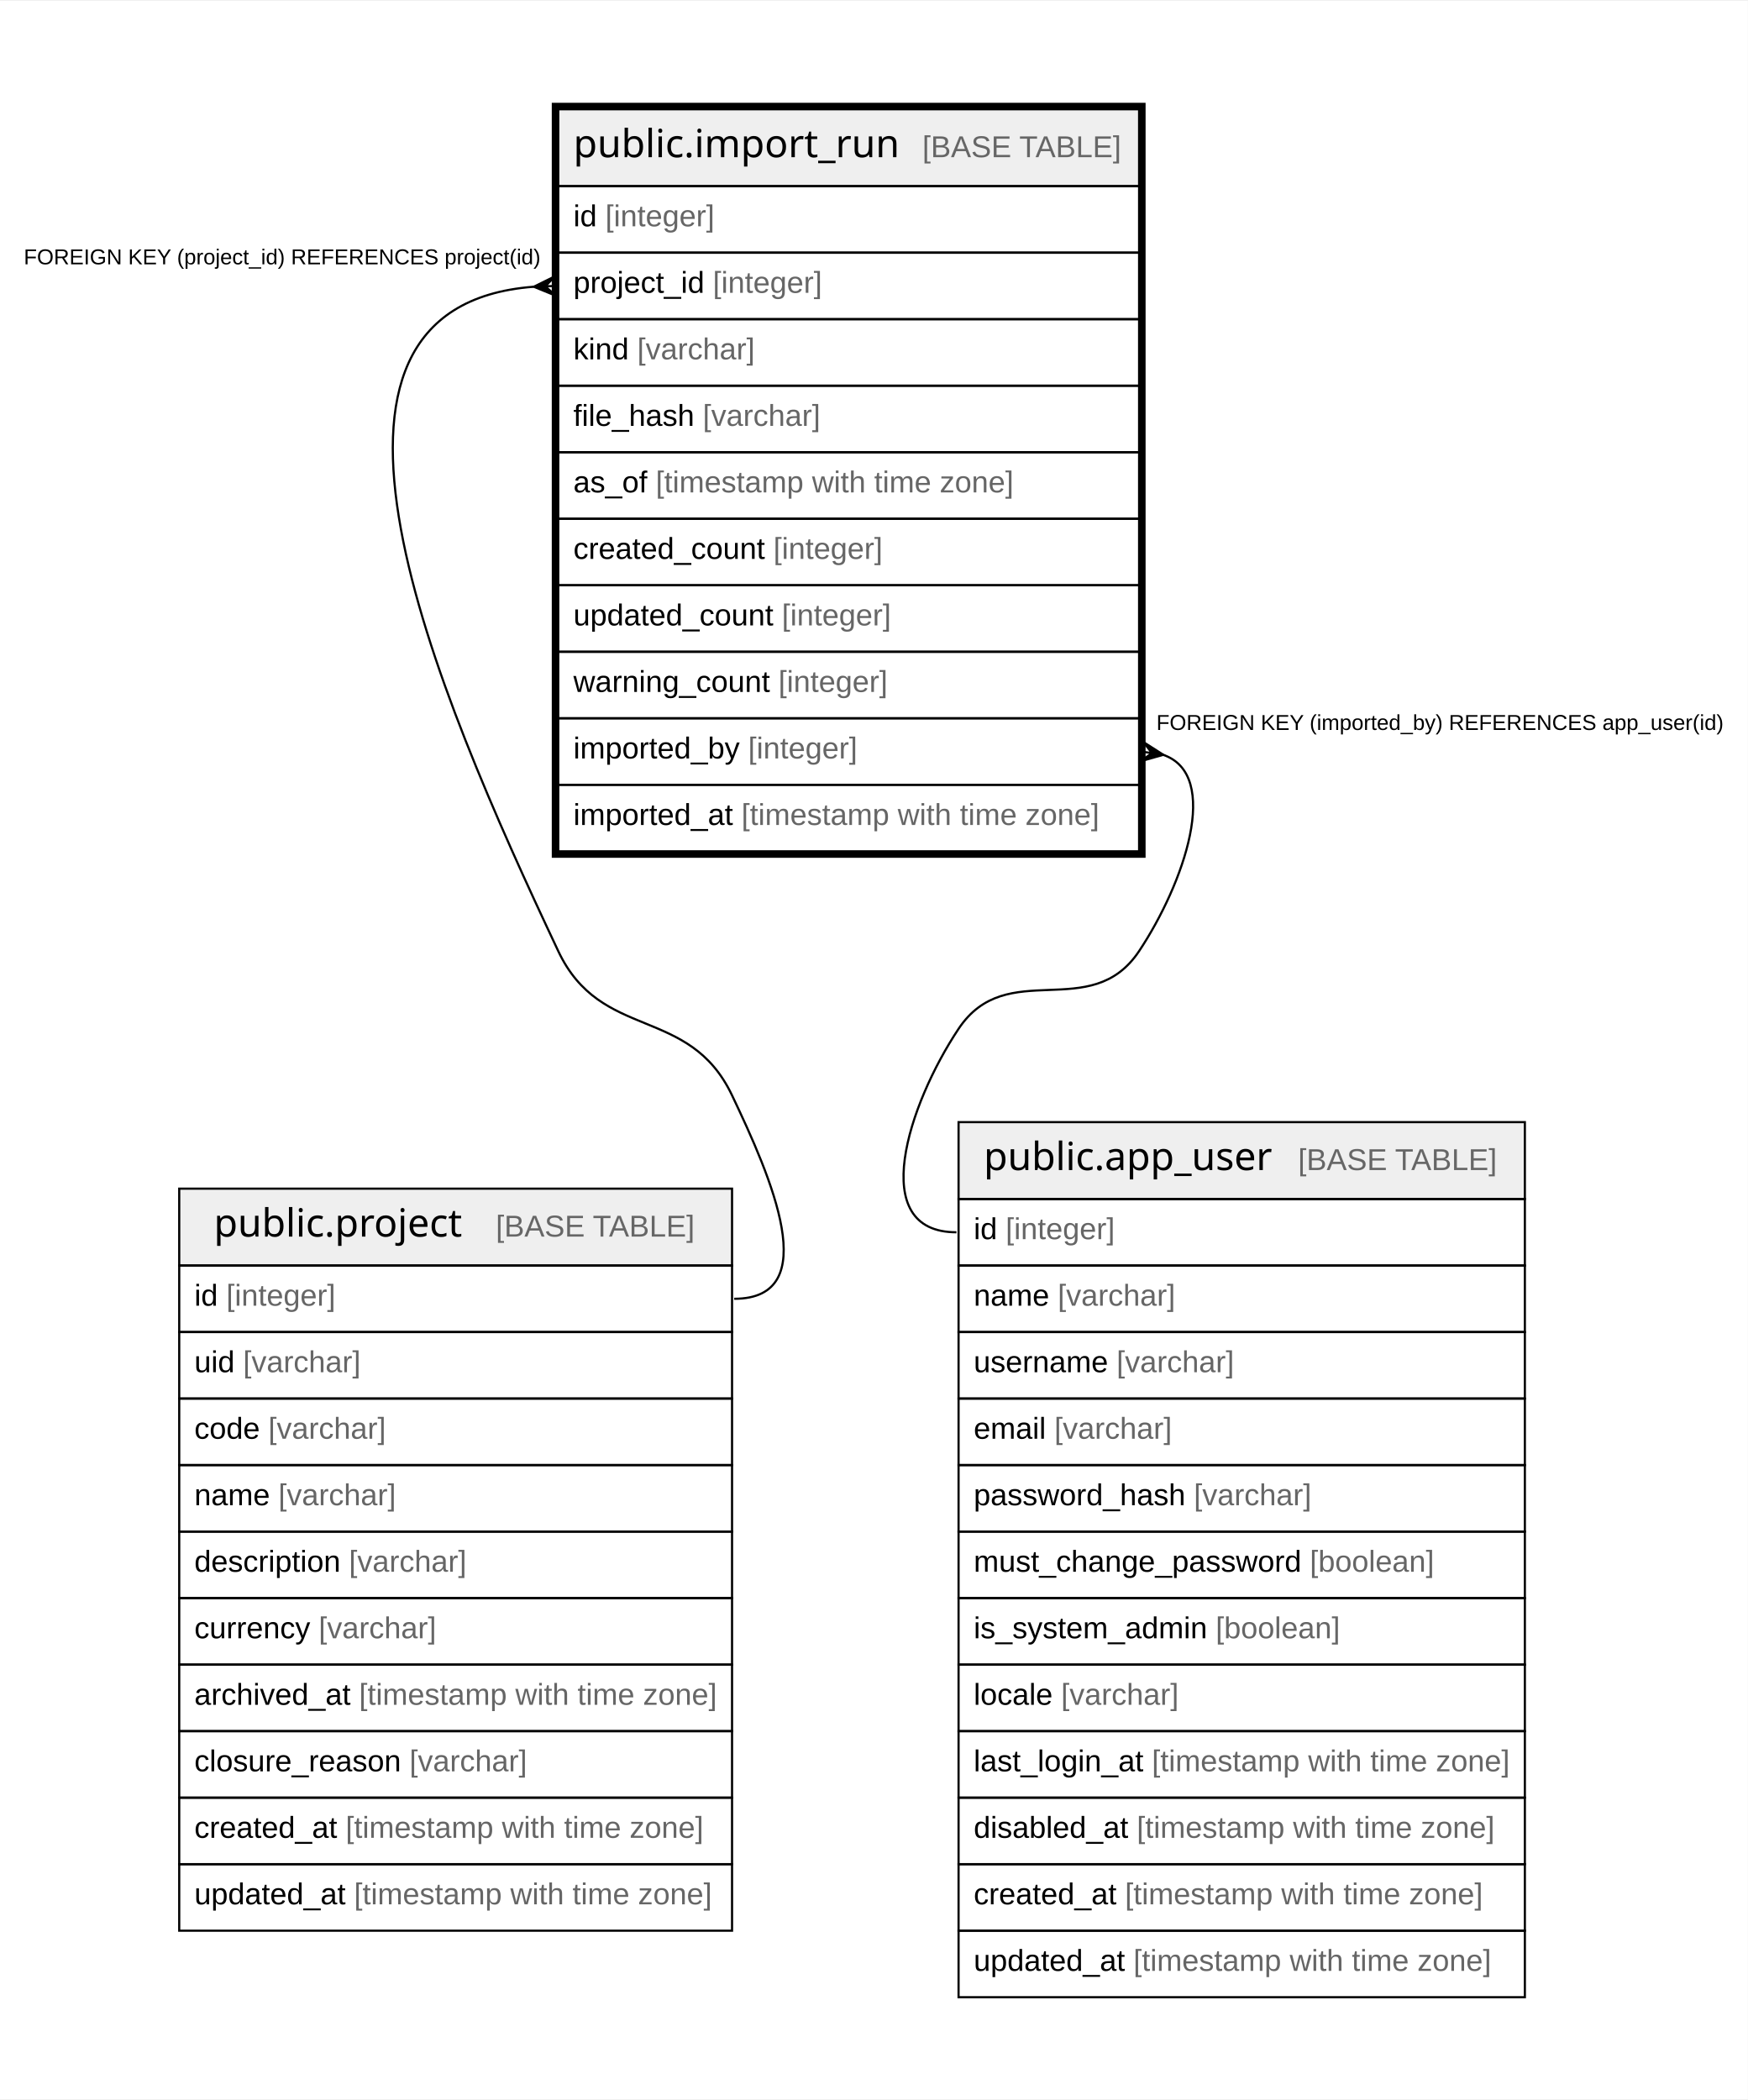
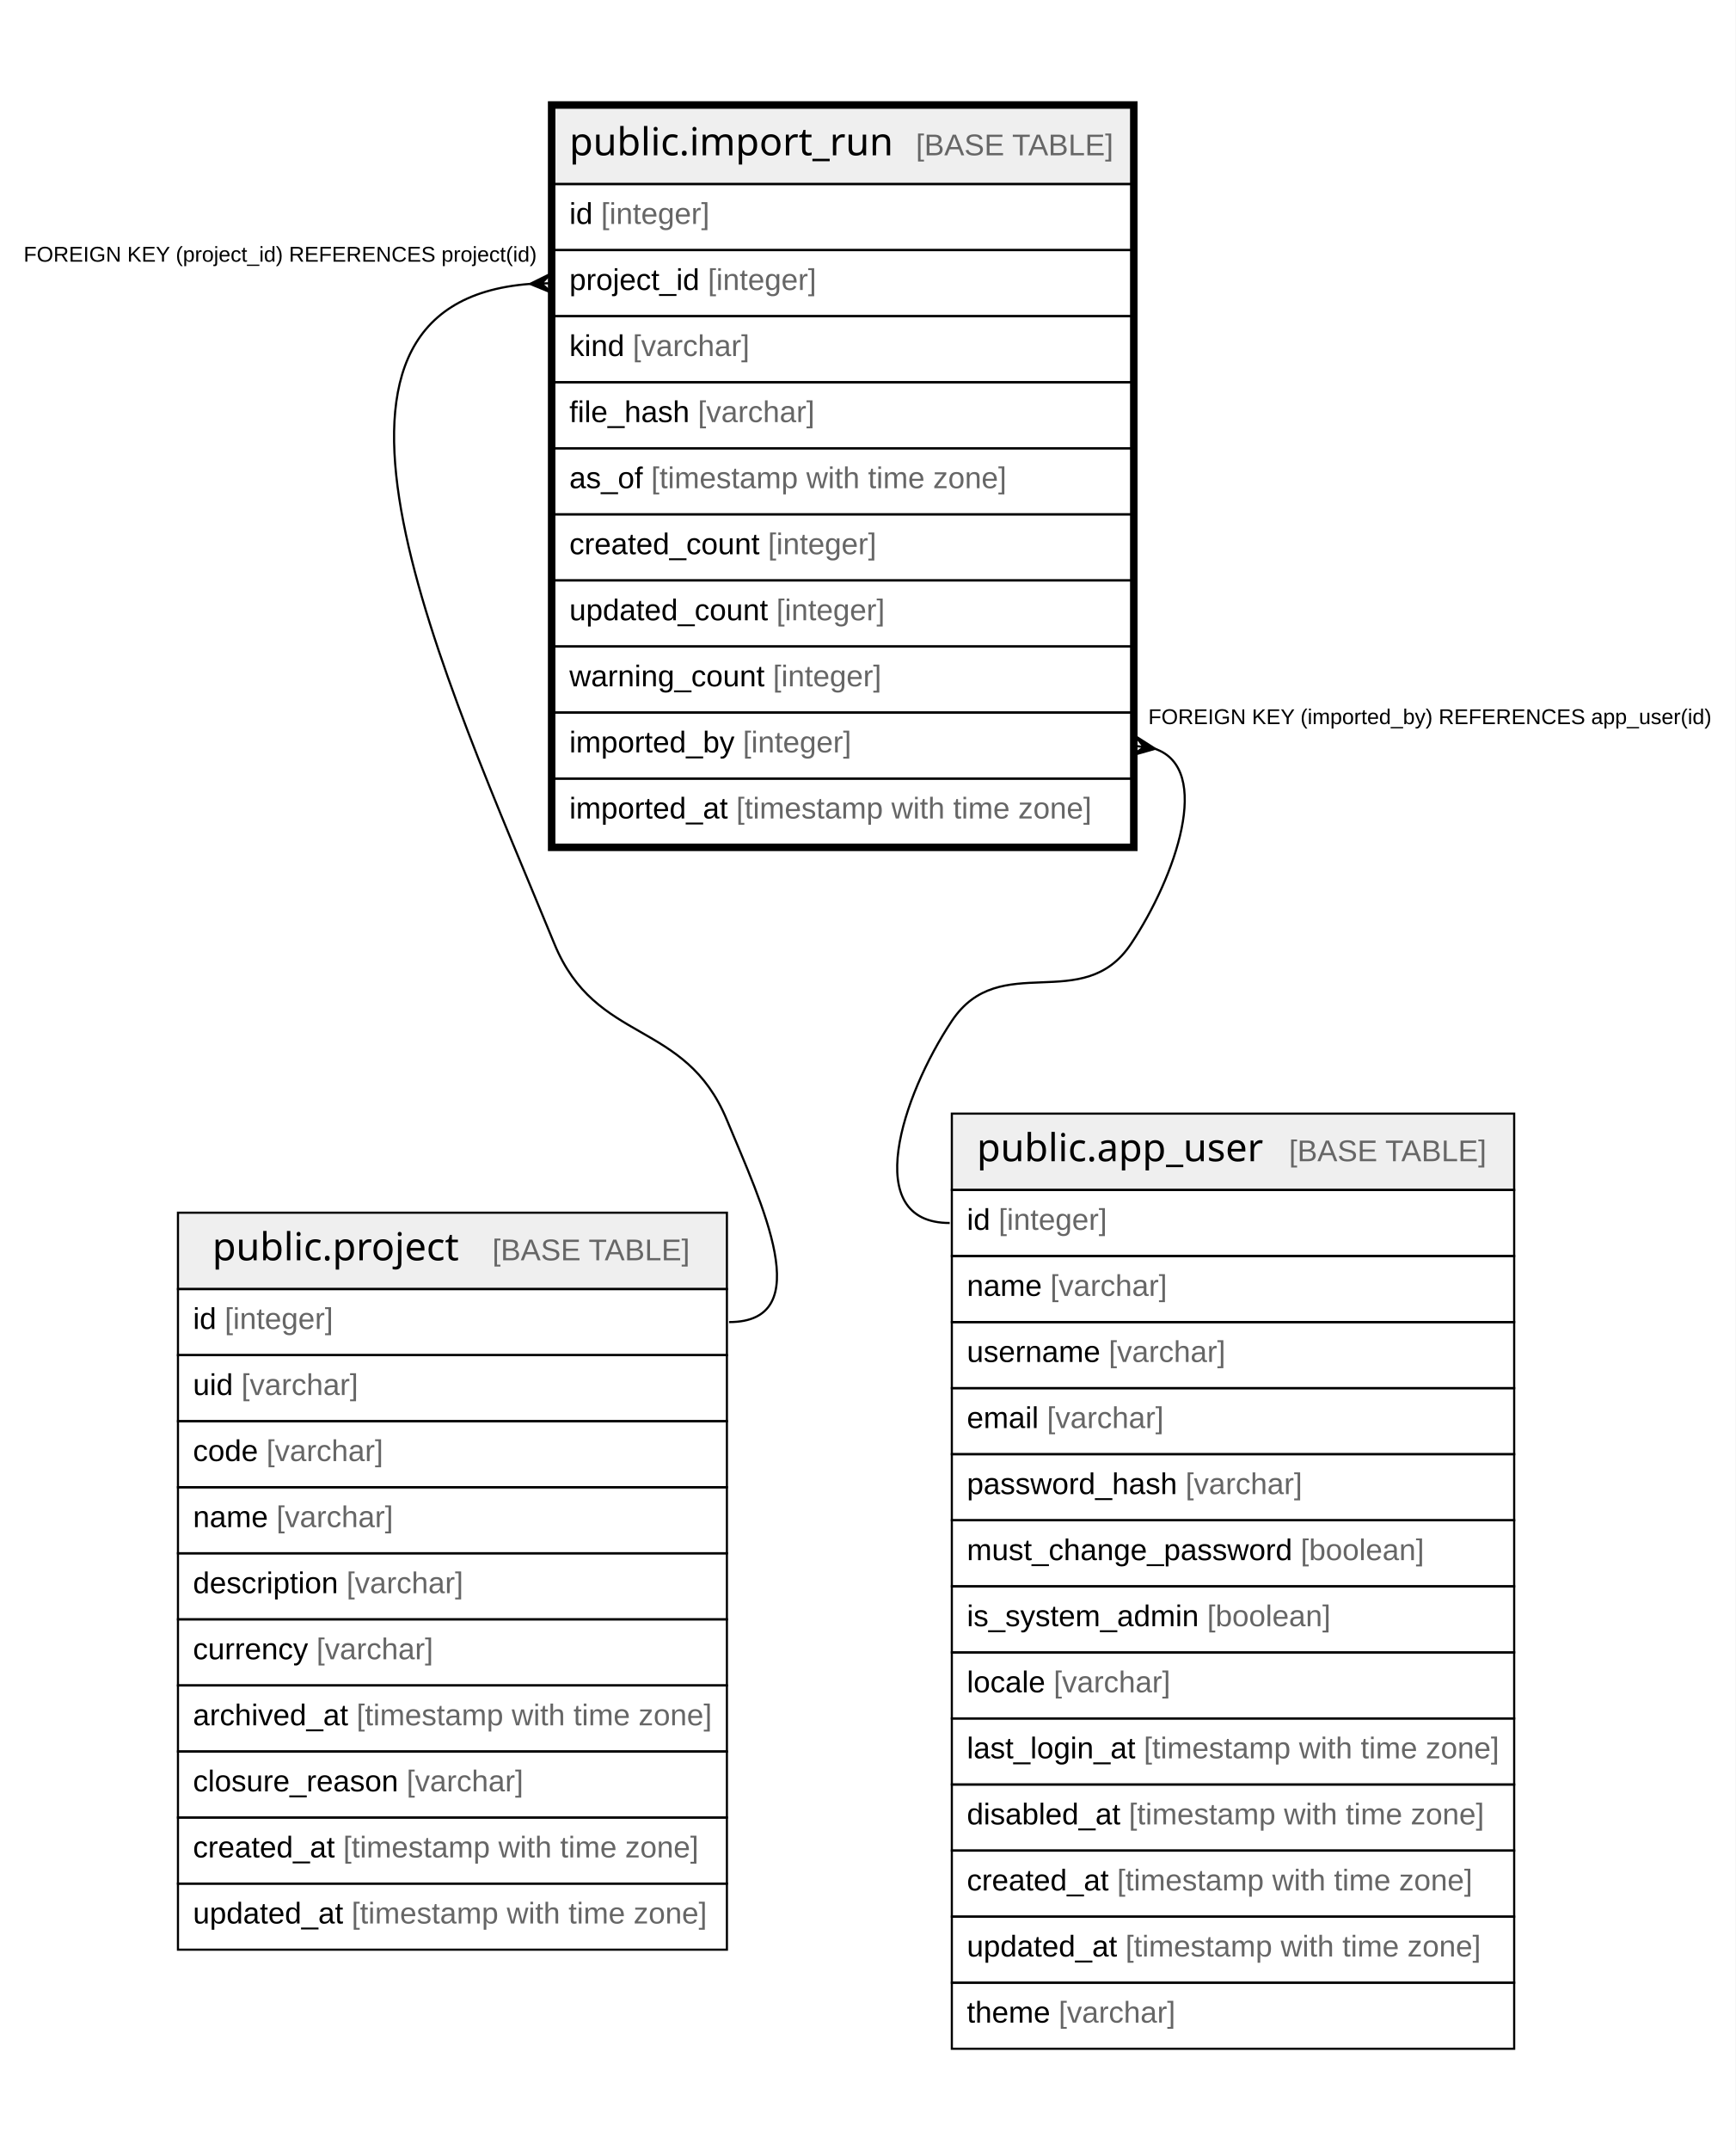
- <svg xmlns="http://www.w3.org/2000/svg" width="809pt" height="972pt" viewBox="0.00 0.00 809.33 971.60">
-   <g id="graph0" class="graph" transform="scale(1 1) rotate(0) translate(4 967.6)">
-     <polygon fill="white" stroke="none" points="-4,4 -4,-967.6 805.33,-967.6 805.33,4 -4,4" />
+ <svg xmlns="http://www.w3.org/2000/svg" width="809pt" height="1002pt" viewBox="0.00 0.00 809.33 1002.40">
+   <g id="graph0" class="graph" transform="scale(1 1) rotate(0) translate(4 998.4)">
+     <polygon fill="white" stroke="none" points="-4,4 -4,-998.4 805.33,-998.4 805.33,4 -4,4" />
    <g id="node1" class="node">
-       <polygon fill="#efefef" stroke="none" points="254.5,-881.8 254.5,-917.4 523.47,-917.4 523.47,-881.8 254.5,-881.8" />
-       <polygon fill="none" stroke="black" points="254.5,-881.8 254.5,-917.4 523.47,-917.4 523.47,-881.8 254.5,-881.8" />
-       <text text-anchor="start" x="261.5" y="-895.2" font-family="Arial Bold" font-size="18.00">public.import_run</text>
-       <text text-anchor="start" x="391.98" y="-895.2" font-family="Arial" font-size="14.00">    </text>
-       <text text-anchor="start" x="423.1" y="-895.2" font-family="Arial" font-size="14.00" fill="#666666">[BASE TABLE]</text>
+       <polygon fill="#efefef" stroke="none" points="254.5,-912.6 254.5,-948.2 523.47,-948.2 523.47,-912.6 254.5,-912.6" />
+       <polygon fill="none" stroke="black" points="254.5,-912.6 254.5,-948.2 523.47,-948.2 523.47,-912.6 254.5,-912.6" />
+       <text text-anchor="start" x="261.5" y="-926" font-family="Arial Bold" font-size="18.00">public.import_run</text>
+       <text text-anchor="start" x="391.98" y="-926" font-family="Arial" font-size="14.00">    </text>
+       <text text-anchor="start" x="423.1" y="-926" font-family="Arial" font-size="14.00" fill="#666666">[BASE TABLE]</text>
+       <polygon fill="none" stroke="black" points="254.5,-881.8 254.5,-912.6 523.47,-912.6 523.47,-881.8 254.5,-881.8" />
+       <text text-anchor="start" x="261.5" y="-894" font-family="Arial" font-size="14.00">id </text>
+       <text text-anchor="start" x="276.29" y="-894" font-family="Arial" font-size="14.00" fill="#666666">[integer]</text>
      <polygon fill="none" stroke="black" points="254.5,-851 254.5,-881.8 523.47,-881.8 523.47,-851 254.5,-851" />
-       <text text-anchor="start" x="261.5" y="-863.2" font-family="Arial" font-size="14.00">id </text>
-       <text text-anchor="start" x="276.29" y="-863.2" font-family="Arial" font-size="14.00" fill="#666666">[integer]</text>
+       <text text-anchor="start" x="261.5" y="-863.2" font-family="Arial" font-size="14.00">project_id </text>
+       <text text-anchor="start" x="326.09" y="-863.2" font-family="Arial" font-size="14.00" fill="#666666">[integer]</text>
      <polygon fill="none" stroke="black" points="254.5,-820.2 254.5,-851 523.47,-851 523.47,-820.2 254.5,-820.2" />
-       <text text-anchor="start" x="261.5" y="-832.4" font-family="Arial" font-size="14.00">project_id </text>
-       <text text-anchor="start" x="326.09" y="-832.4" font-family="Arial" font-size="14.00" fill="#666666">[integer]</text>
+       <text text-anchor="start" x="261.5" y="-832.4" font-family="Arial" font-size="14.00">kind </text>
+       <text text-anchor="start" x="291.07" y="-832.4" font-family="Arial" font-size="14.00" fill="#666666">[varchar]</text>
      <polygon fill="none" stroke="black" points="254.5,-789.4 254.5,-820.2 523.47,-820.2 523.47,-789.4 254.5,-789.4" />
-       <text text-anchor="start" x="261.5" y="-801.6" font-family="Arial" font-size="14.00">kind </text>
-       <text text-anchor="start" x="291.07" y="-801.6" font-family="Arial" font-size="14.00" fill="#666666">[varchar]</text>
+       <text text-anchor="start" x="261.5" y="-801.6" font-family="Arial" font-size="14.00">file_hash </text>
+       <text text-anchor="start" x="321.43" y="-801.6" font-family="Arial" font-size="14.00" fill="#666666">[varchar]</text>
      <polygon fill="none" stroke="black" points="254.5,-758.6 254.5,-789.4 523.47,-789.4 523.47,-758.6 254.5,-758.6" />
-       <text text-anchor="start" x="261.5" y="-770.8" font-family="Arial" font-size="14.00">file_hash </text>
-       <text text-anchor="start" x="321.43" y="-770.8" font-family="Arial" font-size="14.00" fill="#666666">[varchar]</text>
+       <text text-anchor="start" x="261.5" y="-770.8" font-family="Arial" font-size="14.00">as_of </text>
+       <text text-anchor="start" x="299.64" y="-770.8" font-family="Arial" font-size="14.00" fill="#666666">[timestamp with time zone]</text>
      <polygon fill="none" stroke="black" points="254.5,-727.8 254.5,-758.6 523.47,-758.6 523.47,-727.8 254.5,-727.8" />
-       <text text-anchor="start" x="261.5" y="-740" font-family="Arial" font-size="14.00">as_of </text>
-       <text text-anchor="start" x="299.64" y="-740" font-family="Arial" font-size="14.00" fill="#666666">[timestamp with time zone]</text>
+       <text text-anchor="start" x="261.5" y="-740" font-family="Arial" font-size="14.00">created_count </text>
+       <text text-anchor="start" x="354.12" y="-740" font-family="Arial" font-size="14.00" fill="#666666">[integer]</text>
      <polygon fill="none" stroke="black" points="254.5,-697 254.5,-727.8 523.47,-727.8 523.47,-697 254.5,-697" />
-       <text text-anchor="start" x="261.5" y="-709.2" font-family="Arial" font-size="14.00">created_count </text>
-       <text text-anchor="start" x="354.12" y="-709.2" font-family="Arial" font-size="14.00" fill="#666666">[integer]</text>
+       <text text-anchor="start" x="261.5" y="-709.2" font-family="Arial" font-size="14.00">updated_count </text>
+       <text text-anchor="start" x="358.03" y="-709.2" font-family="Arial" font-size="14.00" fill="#666666">[integer]</text>
      <polygon fill="none" stroke="black" points="254.5,-666.2 254.5,-697 523.47,-697 523.47,-666.2 254.5,-666.2" />
-       <text text-anchor="start" x="261.5" y="-678.4" font-family="Arial" font-size="14.00">updated_count </text>
-       <text text-anchor="start" x="358.03" y="-678.4" font-family="Arial" font-size="14.00" fill="#666666">[integer]</text>
+       <text text-anchor="start" x="261.5" y="-678.4" font-family="Arial" font-size="14.00">warning_count </text>
+       <text text-anchor="start" x="356.45" y="-678.4" font-family="Arial" font-size="14.00" fill="#666666">[integer]</text>
      <polygon fill="none" stroke="black" points="254.5,-635.4 254.5,-666.2 523.47,-666.2 523.47,-635.4 254.5,-635.4" />
-       <text text-anchor="start" x="261.5" y="-647.6" font-family="Arial" font-size="14.00">warning_count </text>
-       <text text-anchor="start" x="356.45" y="-647.6" font-family="Arial" font-size="14.00" fill="#666666">[integer]</text>
+       <text text-anchor="start" x="261.5" y="-647.6" font-family="Arial" font-size="14.00">imported_by </text>
+       <text text-anchor="start" x="342.43" y="-647.6" font-family="Arial" font-size="14.00" fill="#666666">[integer]</text>
      <polygon fill="none" stroke="black" points="254.5,-604.6 254.5,-635.4 523.47,-635.4 523.47,-604.6 254.5,-604.6" />
-       <text text-anchor="start" x="261.5" y="-616.8" font-family="Arial" font-size="14.00">imported_by </text>
-       <text text-anchor="start" x="342.43" y="-616.8" font-family="Arial" font-size="14.00" fill="#666666">[integer]</text>
-       <polygon fill="none" stroke="black" points="254.5,-573.8 254.5,-604.6 523.47,-604.6 523.47,-573.8 254.5,-573.8" />
-       <text text-anchor="start" x="261.5" y="-586" font-family="Arial" font-size="14.00">imported_at </text>
-       <text text-anchor="start" x="339.32" y="-586" font-family="Arial" font-size="14.00" fill="#666666">[timestamp with time zone]</text>
-       <polygon fill="none" stroke="black" stroke-width="3" points="253,-572.3 253,-918.9 524.97,-918.9 524.97,-572.3 253,-572.3" />
+       <text text-anchor="start" x="261.5" y="-616.8" font-family="Arial" font-size="14.00">imported_at </text>
+       <text text-anchor="start" x="339.32" y="-616.8" font-family="Arial" font-size="14.00" fill="#666666">[timestamp with time zone]</text>
+       <polygon fill="none" stroke="black" stroke-width="3" points="253,-603.1 253,-949.7 524.97,-949.7 524.97,-603.1 253,-603.1" />
    </g>
    <g id="node2" class="node">
-       <polygon fill="#efefef" stroke="none" points="78.99,-382 78.99,-417.6 334.98,-417.6 334.98,-382 78.99,-382" />
-       <polygon fill="none" stroke="black" points="78.99,-382 78.99,-417.6 334.98,-417.6 334.98,-382 78.99,-382" />
-       <text text-anchor="start" x="95.01" y="-395.4" font-family="Arial Bold" font-size="18.00">public.project</text>
-       <text text-anchor="start" x="194.48" y="-395.4" font-family="Arial" font-size="14.00">    </text>
-       <text text-anchor="start" x="225.59" y="-395.4" font-family="Arial" font-size="14.00" fill="#666666">[BASE TABLE]</text>
-       <polygon fill="none" stroke="black" points="78.99,-351.2 78.99,-382 334.98,-382 334.98,-351.2 78.99,-351.2" />
-       <text text-anchor="start" x="85.99" y="-363.4" font-family="Arial" font-size="14.00">id </text>
-       <text text-anchor="start" x="100.78" y="-363.4" font-family="Arial" font-size="14.00" fill="#666666">[integer]</text>
-       <polygon fill="none" stroke="black" points="78.99,-320.4 78.99,-351.2 334.98,-351.2 334.98,-320.4 78.99,-320.4" />
-       <text text-anchor="start" x="85.99" y="-332.6" font-family="Arial" font-size="14.00">uid </text>
-       <text text-anchor="start" x="108.56" y="-332.6" font-family="Arial" font-size="14.00" fill="#666666">[varchar]</text>
-       <polygon fill="none" stroke="black" points="78.99,-289.6 78.99,-320.4 334.98,-320.4 334.98,-289.6 78.99,-289.6" />
-       <text text-anchor="start" x="85.99" y="-301.8" font-family="Arial" font-size="14.00">code </text>
-       <text text-anchor="start" x="120.24" y="-301.8" font-family="Arial" font-size="14.00" fill="#666666">[varchar]</text>
-       <polygon fill="none" stroke="black" points="78.99,-258.8 78.99,-289.6 334.98,-289.6 334.98,-258.8 78.99,-258.8" />
-       <text text-anchor="start" x="85.99" y="-271" font-family="Arial" font-size="14.00">name </text>
-       <text text-anchor="start" x="124.9" y="-271" font-family="Arial" font-size="14.00" fill="#666666">[varchar]</text>
-       <polygon fill="none" stroke="black" points="78.99,-228 78.99,-258.8 334.98,-258.8 334.98,-228 78.99,-228" />
-       <text text-anchor="start" x="85.99" y="-240.2" font-family="Arial" font-size="14.00">description </text>
-       <text text-anchor="start" x="157.58" y="-240.2" font-family="Arial" font-size="14.00" fill="#666666">[varchar]</text>
-       <polygon fill="none" stroke="black" points="78.99,-197.2 78.99,-228 334.98,-228 334.98,-197.2 78.99,-197.2" />
-       <text text-anchor="start" x="85.99" y="-209.4" font-family="Arial" font-size="14.00">currency </text>
-       <text text-anchor="start" x="143.56" y="-209.4" font-family="Arial" font-size="14.00" fill="#666666">[varchar]</text>
-       <polygon fill="none" stroke="black" points="78.99,-166.4 78.99,-197.2 334.98,-197.2 334.98,-166.4 78.99,-166.4" />
-       <text text-anchor="start" x="85.99" y="-178.6" font-family="Arial" font-size="14.00">archived_at </text>
-       <text text-anchor="start" x="162.26" y="-178.6" font-family="Arial" font-size="14.00" fill="#666666">[timestamp with time zone]</text>
-       <polygon fill="none" stroke="black" points="78.99,-135.6 78.99,-166.4 334.98,-166.4 334.98,-135.6 78.99,-135.6" />
-       <text text-anchor="start" x="85.99" y="-147.8" font-family="Arial" font-size="14.00">closure_reason </text>
-       <text text-anchor="start" x="185.6" y="-147.8" font-family="Arial" font-size="14.00" fill="#666666">[varchar]</text>
-       <polygon fill="none" stroke="black" points="78.99,-104.8 78.99,-135.6 334.98,-135.6 334.98,-104.8 78.99,-104.8" />
-       <text text-anchor="start" x="85.99" y="-117" font-family="Arial" font-size="14.00">created_at </text>
-       <text text-anchor="start" x="156.04" y="-117" font-family="Arial" font-size="14.00" fill="#666666">[timestamp with time zone]</text>
-       <polygon fill="none" stroke="black" points="78.99,-74 78.99,-104.8 334.98,-104.8 334.98,-74 78.99,-74" />
-       <text text-anchor="start" x="85.99" y="-86.2" font-family="Arial" font-size="14.00">updated_at </text>
-       <text text-anchor="start" x="159.95" y="-86.2" font-family="Arial" font-size="14.00" fill="#666666">[timestamp with time zone]</text>
+       <polygon fill="#efefef" stroke="none" points="78.99,-397.4 78.99,-433 334.98,-433 334.98,-397.4 78.99,-397.4" />
+       <polygon fill="none" stroke="black" points="78.99,-397.4 78.99,-433 334.98,-433 334.98,-397.4 78.99,-397.4" />
+       <text text-anchor="start" x="95.01" y="-410.8" font-family="Arial Bold" font-size="18.00">public.project</text>
+       <text text-anchor="start" x="194.48" y="-410.8" font-family="Arial" font-size="14.00">    </text>
+       <text text-anchor="start" x="225.59" y="-410.8" font-family="Arial" font-size="14.00" fill="#666666">[BASE TABLE]</text>
+       <polygon fill="none" stroke="black" points="78.99,-366.6 78.99,-397.4 334.98,-397.4 334.98,-366.6 78.99,-366.6" />
+       <text text-anchor="start" x="85.99" y="-378.8" font-family="Arial" font-size="14.00">id </text>
+       <text text-anchor="start" x="100.78" y="-378.8" font-family="Arial" font-size="14.00" fill="#666666">[integer]</text>
+       <polygon fill="none" stroke="black" points="78.99,-335.8 78.99,-366.6 334.98,-366.6 334.98,-335.8 78.99,-335.8" />
+       <text text-anchor="start" x="85.99" y="-348" font-family="Arial" font-size="14.00">uid </text>
+       <text text-anchor="start" x="108.56" y="-348" font-family="Arial" font-size="14.00" fill="#666666">[varchar]</text>
+       <polygon fill="none" stroke="black" points="78.99,-305 78.99,-335.8 334.98,-335.8 334.98,-305 78.99,-305" />
+       <text text-anchor="start" x="85.99" y="-317.2" font-family="Arial" font-size="14.00">code </text>
+       <text text-anchor="start" x="120.24" y="-317.2" font-family="Arial" font-size="14.00" fill="#666666">[varchar]</text>
+       <polygon fill="none" stroke="black" points="78.99,-274.2 78.99,-305 334.98,-305 334.98,-274.2 78.99,-274.2" />
+       <text text-anchor="start" x="85.99" y="-286.4" font-family="Arial" font-size="14.00">name </text>
+       <text text-anchor="start" x="124.9" y="-286.4" font-family="Arial" font-size="14.00" fill="#666666">[varchar]</text>
+       <polygon fill="none" stroke="black" points="78.99,-243.4 78.99,-274.2 334.98,-274.2 334.98,-243.4 78.99,-243.4" />
+       <text text-anchor="start" x="85.99" y="-255.6" font-family="Arial" font-size="14.00">description </text>
+       <text text-anchor="start" x="157.58" y="-255.6" font-family="Arial" font-size="14.00" fill="#666666">[varchar]</text>
+       <polygon fill="none" stroke="black" points="78.99,-212.6 78.99,-243.4 334.98,-243.4 334.98,-212.6 78.99,-212.6" />
+       <text text-anchor="start" x="85.99" y="-224.8" font-family="Arial" font-size="14.00">currency </text>
+       <text text-anchor="start" x="143.56" y="-224.8" font-family="Arial" font-size="14.00" fill="#666666">[varchar]</text>
+       <polygon fill="none" stroke="black" points="78.99,-181.8 78.99,-212.6 334.98,-212.6 334.98,-181.8 78.99,-181.8" />
+       <text text-anchor="start" x="85.99" y="-194" font-family="Arial" font-size="14.00">archived_at </text>
+       <text text-anchor="start" x="162.26" y="-194" font-family="Arial" font-size="14.00" fill="#666666">[timestamp with time zone]</text>
+       <polygon fill="none" stroke="black" points="78.99,-151 78.99,-181.8 334.98,-181.8 334.98,-151 78.99,-151" />
+       <text text-anchor="start" x="85.99" y="-163.2" font-family="Arial" font-size="14.00">closure_reason </text>
+       <text text-anchor="start" x="185.6" y="-163.2" font-family="Arial" font-size="14.00" fill="#666666">[varchar]</text>
+       <polygon fill="none" stroke="black" points="78.99,-120.2 78.99,-151 334.98,-151 334.98,-120.2 78.99,-120.2" />
+       <text text-anchor="start" x="85.99" y="-132.4" font-family="Arial" font-size="14.00">created_at </text>
+       <text text-anchor="start" x="156.04" y="-132.4" font-family="Arial" font-size="14.00" fill="#666666">[timestamp with time zone]</text>
+       <polygon fill="none" stroke="black" points="78.99,-89.4 78.99,-120.2 334.98,-120.2 334.98,-89.4 78.99,-89.4" />
+       <text text-anchor="start" x="85.99" y="-101.6" font-family="Arial" font-size="14.00">updated_at </text>
+       <text text-anchor="start" x="159.95" y="-101.6" font-family="Arial" font-size="14.00" fill="#666666">[timestamp with time zone]</text>
    </g>
    <g id="edge1" class="edge">
-       <path fill="none" stroke="black" d="M243.12,-835.22C120.79,-825.93 197.66,-648.15 254.5,-527.6 274.33,-485.55 315,-502.77 334.98,-460.8 352.98,-423 377.85,-366.6 335.98,-366.6" />
-       <polygon fill="black" stroke="black" points="243.17,-835.22 253,-840.08 248.51,-835.42 252.83,-835.58 252.83,-835.58 252.83,-835.58 248.51,-835.42 253.33,-831.09 243.17,-835.22" />
-       <text text-anchor="start" x="7" y="-845.6" font-family="Arial" font-size="10.00">FOREIGN KEY (project_id) REFERENCES project(id)</text>
+       <path fill="none" stroke="black" d="M243.13,-866.03C121.12,-856.88 203.95,-681.72 254.5,-558.4 273.9,-511.09 315.42,-523.44 334.98,-476.2 351.01,-437.52 377.85,-382 335.98,-382" />
+       <polygon fill="black" stroke="black" points="243.17,-866.03 253.01,-870.89 248.51,-866.22 252.83,-866.38 252.83,-866.38 252.83,-866.38 248.51,-866.22 253.33,-861.89 243.17,-866.03" />
+       <text text-anchor="start" x="7" y="-876.4" font-family="Arial" font-size="10.00">FOREIGN KEY (project_id) REFERENCES project(id)</text>
    </g>
    <g id="node3" class="node">
-       <polygon fill="#efefef" stroke="none" points="439.87,-412.8 439.87,-448.4 702.1,-448.4 702.1,-412.8 439.87,-412.8" />
-       <polygon fill="none" stroke="black" points="439.87,-412.8 439.87,-448.4 702.1,-448.4 702.1,-412.8 439.87,-412.8" />
-       <text text-anchor="start" x="451.51" y="-426.2" font-family="Arial Bold" font-size="18.00">public.app_user</text>
-       <text text-anchor="start" x="565.98" y="-426.2" font-family="Arial" font-size="14.00">    </text>
-       <text text-anchor="start" x="597.09" y="-426.2" font-family="Arial" font-size="14.00" fill="#666666">[BASE TABLE]</text>
+       <polygon fill="#efefef" stroke="none" points="439.87,-443.6 439.87,-479.2 702.1,-479.2 702.1,-443.6 439.87,-443.6" />
+       <polygon fill="none" stroke="black" points="439.87,-443.6 439.87,-479.2 702.1,-479.2 702.1,-443.6 439.87,-443.6" />
+       <text text-anchor="start" x="451.51" y="-457" font-family="Arial Bold" font-size="18.00">public.app_user</text>
+       <text text-anchor="start" x="565.98" y="-457" font-family="Arial" font-size="14.00">    </text>
+       <text text-anchor="start" x="597.09" y="-457" font-family="Arial" font-size="14.00" fill="#666666">[BASE TABLE]</text>
+       <polygon fill="none" stroke="black" points="439.87,-412.8 439.87,-443.6 702.1,-443.6 702.1,-412.8 439.87,-412.8" />
+       <text text-anchor="start" x="446.87" y="-425" font-family="Arial" font-size="14.00">id </text>
+       <text text-anchor="start" x="461.66" y="-425" font-family="Arial" font-size="14.00" fill="#666666">[integer]</text>
      <polygon fill="none" stroke="black" points="439.87,-382 439.87,-412.8 702.1,-412.8 702.1,-382 439.87,-382" />
-       <text text-anchor="start" x="446.87" y="-394.2" font-family="Arial" font-size="14.00">id </text>
-       <text text-anchor="start" x="461.66" y="-394.2" font-family="Arial" font-size="14.00" fill="#666666">[integer]</text>
+       <text text-anchor="start" x="446.87" y="-394.2" font-family="Arial" font-size="14.00">name </text>
+       <text text-anchor="start" x="485.78" y="-394.2" font-family="Arial" font-size="14.00" fill="#666666">[varchar]</text>
      <polygon fill="none" stroke="black" points="439.87,-351.2 439.87,-382 702.1,-382 702.1,-351.2 439.87,-351.2" />
-       <text text-anchor="start" x="446.87" y="-363.4" font-family="Arial" font-size="14.00">name </text>
-       <text text-anchor="start" x="485.78" y="-363.4" font-family="Arial" font-size="14.00" fill="#666666">[varchar]</text>
+       <text text-anchor="start" x="446.87" y="-363.4" font-family="Arial" font-size="14.00">username </text>
+       <text text-anchor="start" x="513.02" y="-363.4" font-family="Arial" font-size="14.00" fill="#666666">[varchar]</text>
      <polygon fill="none" stroke="black" points="439.87,-320.4 439.87,-351.2 702.1,-351.2 702.1,-320.4 439.87,-320.4" />
-       <text text-anchor="start" x="446.87" y="-332.6" font-family="Arial" font-size="14.00">username </text>
-       <text text-anchor="start" x="513.02" y="-332.6" font-family="Arial" font-size="14.00" fill="#666666">[varchar]</text>
+       <text text-anchor="start" x="446.87" y="-332.6" font-family="Arial" font-size="14.00">email </text>
+       <text text-anchor="start" x="484.22" y="-332.6" font-family="Arial" font-size="14.00" fill="#666666">[varchar]</text>
      <polygon fill="none" stroke="black" points="439.87,-289.6 439.87,-320.4 702.1,-320.4 702.1,-289.6 439.87,-289.6" />
-       <text text-anchor="start" x="446.87" y="-301.8" font-family="Arial" font-size="14.00">email </text>
-       <text text-anchor="start" x="484.22" y="-301.8" font-family="Arial" font-size="14.00" fill="#666666">[varchar]</text>
+       <text text-anchor="start" x="446.87" y="-301.8" font-family="Arial" font-size="14.00">password_hash </text>
+       <text text-anchor="start" x="548.83" y="-301.8" font-family="Arial" font-size="14.00" fill="#666666">[varchar]</text>
      <polygon fill="none" stroke="black" points="439.87,-258.8 439.87,-289.6 702.1,-289.6 702.1,-258.8 439.87,-258.8" />
-       <text text-anchor="start" x="446.87" y="-271" font-family="Arial" font-size="14.00">password_hash </text>
-       <text text-anchor="start" x="548.83" y="-271" font-family="Arial" font-size="14.00" fill="#666666">[varchar]</text>
+       <text text-anchor="start" x="446.87" y="-271" font-family="Arial" font-size="14.00">must_change_password </text>
+       <text text-anchor="start" x="602.52" y="-271" font-family="Arial" font-size="14.00" fill="#666666">[boolean]</text>
      <polygon fill="none" stroke="black" points="439.87,-228 439.87,-258.8 702.1,-258.8 702.1,-228 439.87,-228" />
-       <text text-anchor="start" x="446.87" y="-240.2" font-family="Arial" font-size="14.00">must_change_password </text>
-       <text text-anchor="start" x="602.52" y="-240.2" font-family="Arial" font-size="14.00" fill="#666666">[boolean]</text>
+       <text text-anchor="start" x="446.87" y="-240.2" font-family="Arial" font-size="14.00">is_system_admin </text>
+       <text text-anchor="start" x="558.92" y="-240.2" font-family="Arial" font-size="14.00" fill="#666666">[boolean]</text>
      <polygon fill="none" stroke="black" points="439.87,-197.2 439.87,-228 702.1,-228 702.1,-197.2 439.87,-197.2" />
-       <text text-anchor="start" x="446.87" y="-209.4" font-family="Arial" font-size="14.00">is_system_admin </text>
-       <text text-anchor="start" x="558.92" y="-209.4" font-family="Arial" font-size="14.00" fill="#666666">[boolean]</text>
+       <text text-anchor="start" x="446.87" y="-209.4" font-family="Arial" font-size="14.00">locale </text>
+       <text text-anchor="start" x="487.34" y="-209.4" font-family="Arial" font-size="14.00" fill="#666666">[varchar]</text>
      <polygon fill="none" stroke="black" points="439.87,-166.4 439.87,-197.2 702.1,-197.2 702.1,-166.4 439.87,-166.4" />
-       <text text-anchor="start" x="446.87" y="-178.6" font-family="Arial" font-size="14.00">locale </text>
-       <text text-anchor="start" x="487.34" y="-178.6" font-family="Arial" font-size="14.00" fill="#666666">[varchar]</text>
+       <text text-anchor="start" x="446.87" y="-178.6" font-family="Arial" font-size="14.00">last_login_at </text>
+       <text text-anchor="start" x="529.38" y="-178.6" font-family="Arial" font-size="14.00" fill="#666666">[timestamp with time zone]</text>
      <polygon fill="none" stroke="black" points="439.87,-135.6 439.87,-166.4 702.1,-166.4 702.1,-135.6 439.87,-135.6" />
-       <text text-anchor="start" x="446.87" y="-147.8" font-family="Arial" font-size="14.00">last_login_at </text>
-       <text text-anchor="start" x="529.38" y="-147.8" font-family="Arial" font-size="14.00" fill="#666666">[timestamp with time zone]</text>
+       <text text-anchor="start" x="446.87" y="-147.8" font-family="Arial" font-size="14.00">disabled_at </text>
+       <text text-anchor="start" x="522.38" y="-147.8" font-family="Arial" font-size="14.00" fill="#666666">[timestamp with time zone]</text>
      <polygon fill="none" stroke="black" points="439.87,-104.8 439.87,-135.6 702.1,-135.6 702.1,-104.8 439.87,-104.8" />
-       <text text-anchor="start" x="446.87" y="-117" font-family="Arial" font-size="14.00">disabled_at </text>
-       <text text-anchor="start" x="522.38" y="-117" font-family="Arial" font-size="14.00" fill="#666666">[timestamp with time zone]</text>
+       <text text-anchor="start" x="446.87" y="-117" font-family="Arial" font-size="14.00">created_at </text>
+       <text text-anchor="start" x="516.92" y="-117" font-family="Arial" font-size="14.00" fill="#666666">[timestamp with time zone]</text>
      <polygon fill="none" stroke="black" points="439.87,-74 439.87,-104.8 702.1,-104.8 702.1,-74 439.87,-74" />
-       <text text-anchor="start" x="446.87" y="-86.2" font-family="Arial" font-size="14.00">created_at </text>
-       <text text-anchor="start" x="516.92" y="-86.2" font-family="Arial" font-size="14.00" fill="#666666">[timestamp with time zone]</text>
+       <text text-anchor="start" x="446.87" y="-86.2" font-family="Arial" font-size="14.00">updated_at </text>
+       <text text-anchor="start" x="520.83" y="-86.2" font-family="Arial" font-size="14.00" fill="#666666">[timestamp with time zone]</text>
      <polygon fill="none" stroke="black" points="439.87,-43.2 439.87,-74 702.1,-74 702.1,-43.2 439.87,-43.2" />
-       <text text-anchor="start" x="446.87" y="-55.4" font-family="Arial" font-size="14.00">updated_at </text>
-       <text text-anchor="start" x="520.83" y="-55.4" font-family="Arial" font-size="14.00" fill="#666666">[timestamp with time zone]</text>
+       <text text-anchor="start" x="446.87" y="-55.4" font-family="Arial" font-size="14.00">theme </text>
+       <text text-anchor="start" x="489.67" y="-55.4" font-family="Arial" font-size="14.00" fill="#666666">[varchar]</text>
    </g>
    <g id="edge2" class="edge">
-       <path fill="none" stroke="black" d="M534.48,-618.53C561.89,-609.3 544.1,-558.58 523.47,-527.6 501.05,-493.93 462.29,-525.27 439.87,-491.6 416.67,-456.75 397.01,-397.4 438.87,-397.4" />
-       <polygon fill="black" stroke="black" points="534.7,-618.5 524.15,-615.5 529.42,-619.27 525.14,-619.9 525.14,-619.9 525.14,-619.9 529.42,-619.27 525.46,-624.4 534.7,-618.5" />
-       <text text-anchor="start" x="531.47" y="-630" font-family="Arial" font-size="10.00">FOREIGN KEY (imported_by) REFERENCES app_user(id)</text>
+       <path fill="none" stroke="black" d="M534.48,-649.33C561.89,-640.1 544.1,-589.38 523.47,-558.4 501.05,-524.73 462.29,-556.07 439.87,-522.4 416.67,-487.55 397.01,-428.2 438.87,-428.2" />
+       <polygon fill="black" stroke="black" points="534.7,-649.3 524.15,-646.3 529.42,-650.07 525.14,-650.7 525.14,-650.7 525.14,-650.7 529.42,-650.07 525.46,-655.2 534.7,-649.3" />
+       <text text-anchor="start" x="531.47" y="-660.8" font-family="Arial" font-size="10.00">FOREIGN KEY (imported_by) REFERENCES app_user(id)</text>
    </g>
  </g>
</svg>
